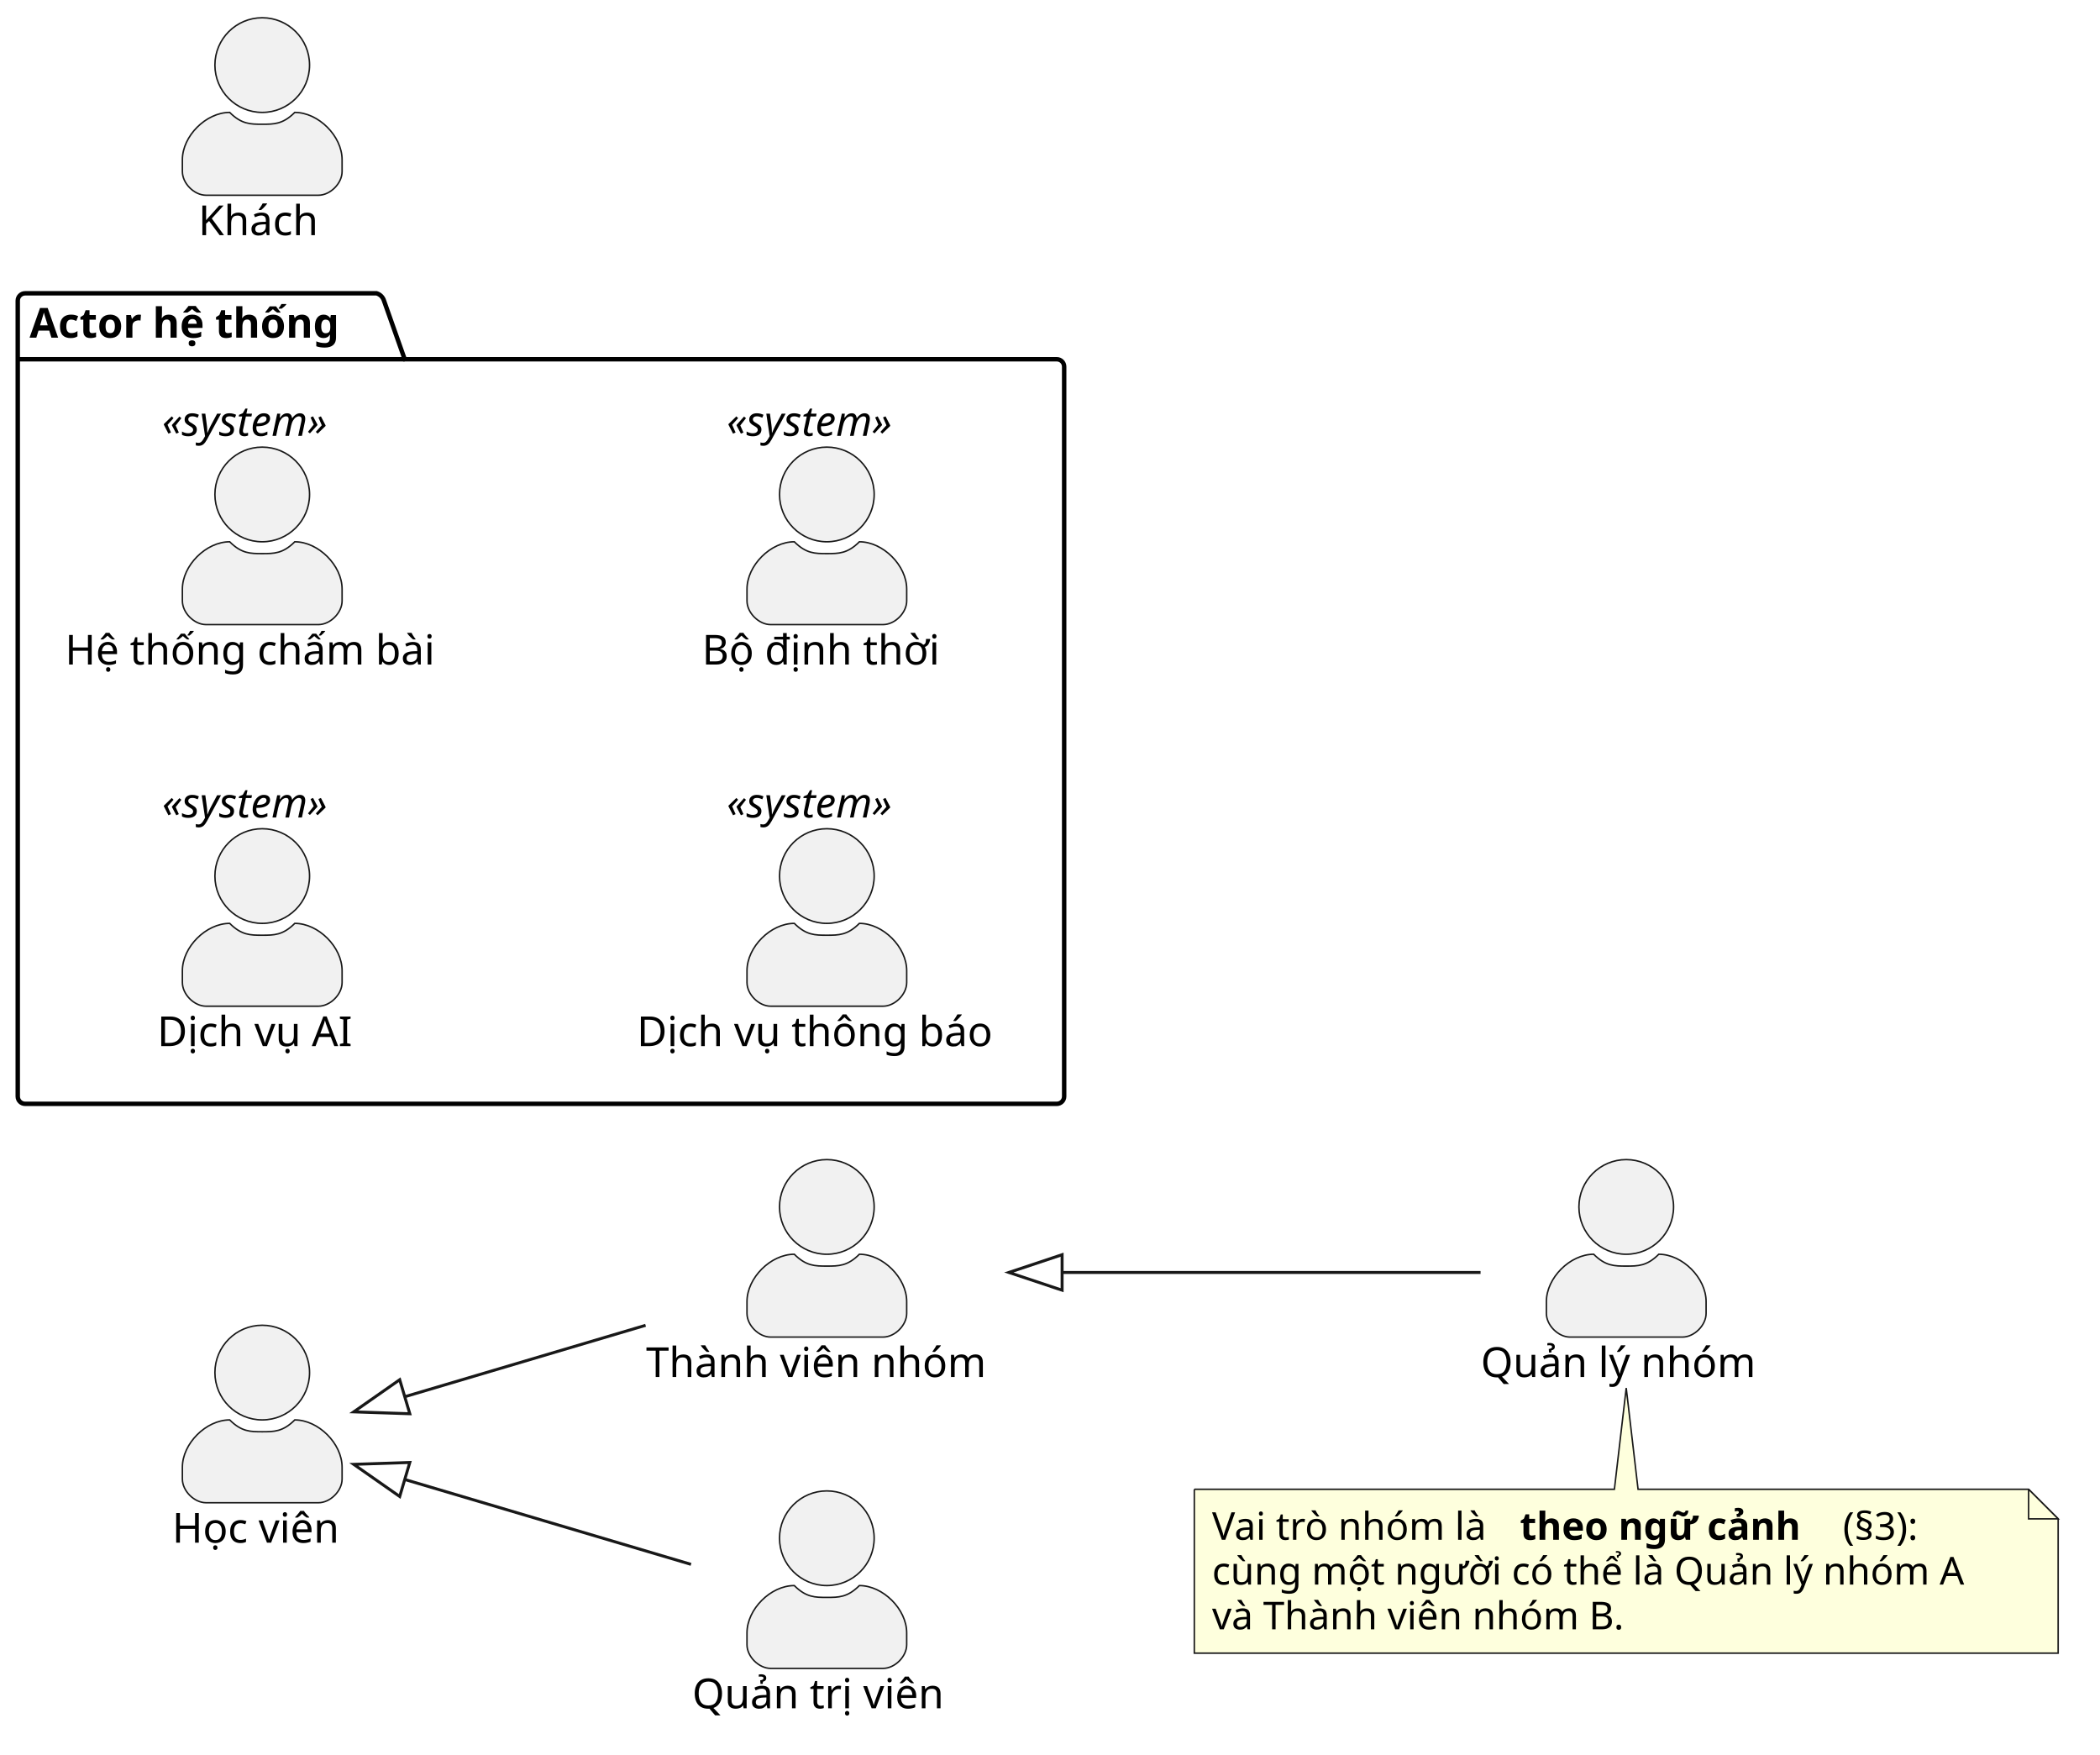
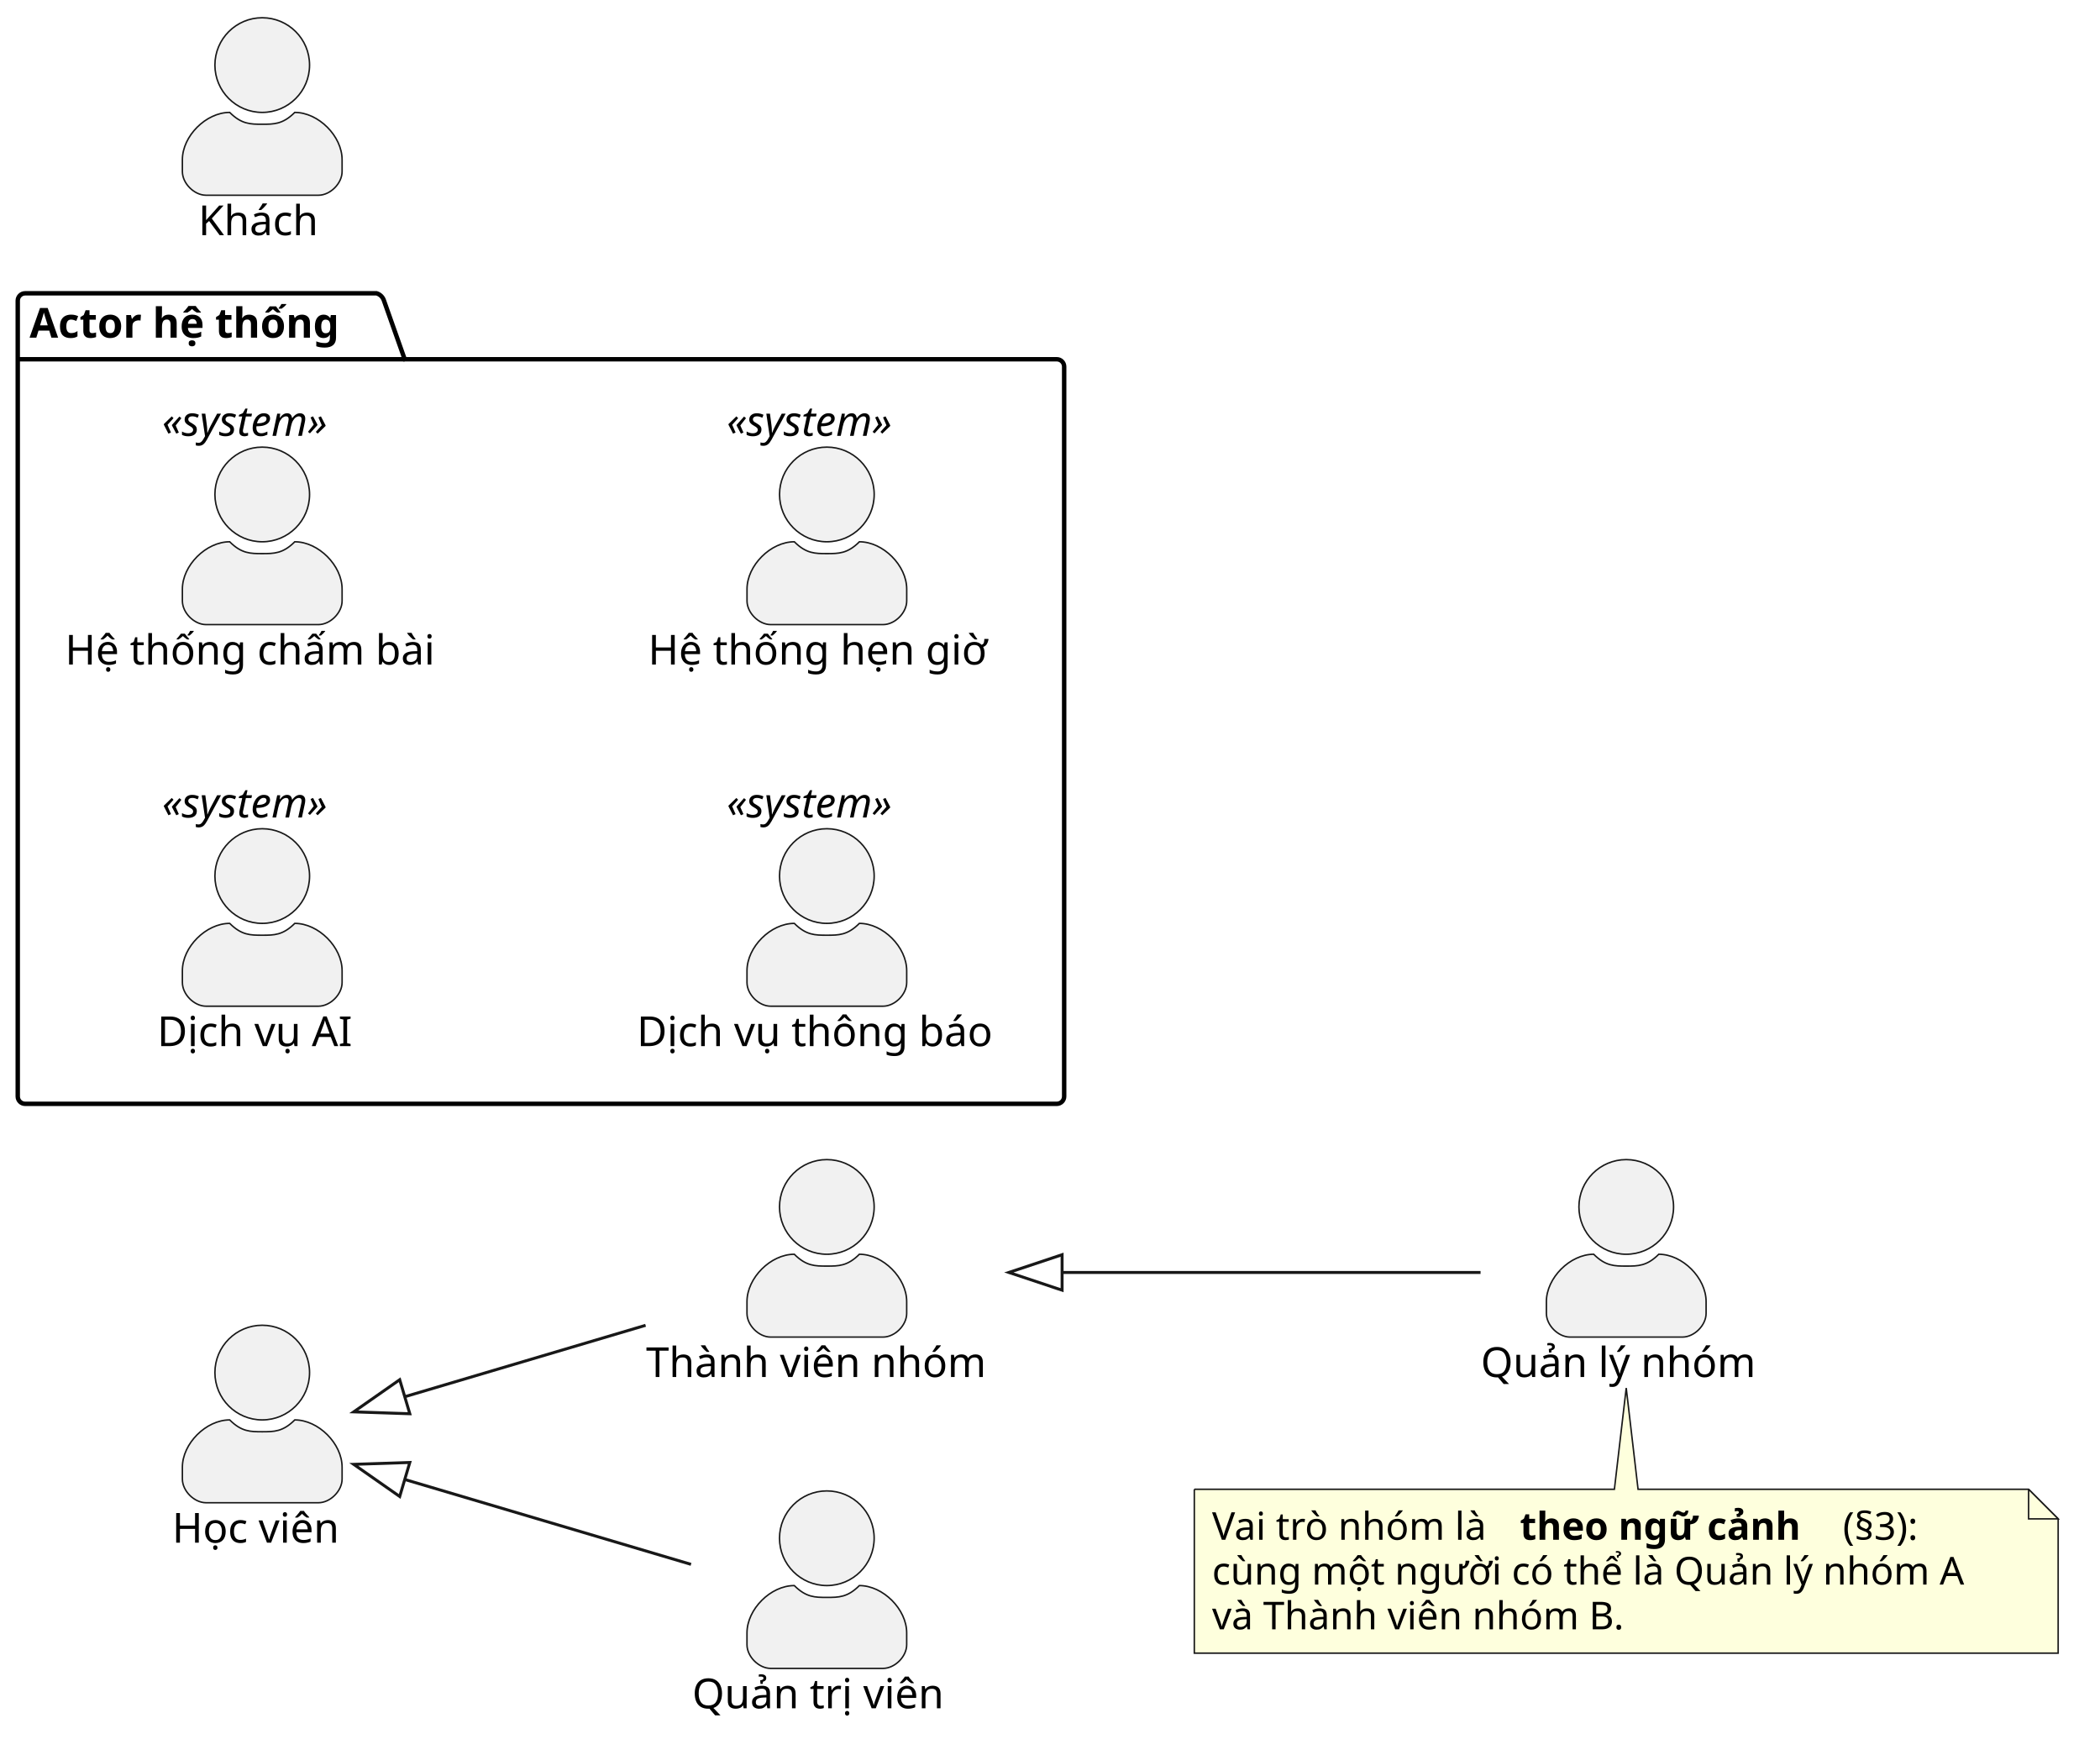
<svg xmlns="http://www.w3.org/2000/svg" contentStyleType="text/css" data-diagram-type="DESCRIPTION" height="593px" preserveAspectRatio="none" style="width:710px;height:593px;background:#FFFFFF;" version="1.1" viewBox="0 0 710 593" width="710px" zoomAndPan="magnify">
  <defs />
  <g>
    <g class="cluster" data-qualified-name="Actor h. th.ng" data-source-line="14" id="ent0009">
      <path d="M8.5,99.15 L127.324,99.15 A3.75,3.75 0 0 1 129.824,101.65 L136.824,121.447 L357.29,121.447 A2.5,2.5 0 0 1 359.79,123.947 L359.79,370.65 A2.5,2.5 0 0 1 357.29,373.15 L8.5,373.15 A2.5,2.5 0 0 1 6,370.65 L6,101.65 A2.5,2.5 0 0 1 8.5,99.15" fill="none" style="stroke:#000000;stroke-width:1.5;" />
      <line style="stroke:#000000;stroke-width:1.5;" x1="6" x2="136.824" y1="121.447" y2="121.447" />
      <text fill="#000000" font-family="sans-serif" font-size="14" font-weight="700" lengthAdjust="spacing" textLength="117.824" x="10" y="114.145">Actor hệ thống</text>
    </g>
    <g class="entity" data-qualified-name="Actor h. th.ng.AI" data-source-line="15" id="ent0010">
      <ellipse cx="88.662" cy="296.147" fill="#F1F1F1" rx="16" ry="16" style="stroke:#181818;stroke-width:0.5;" />
      <path d="M88.662,316.147 C92.662,316.147 95.662,316.147 99.662,312.147 C107.662,312.147 115.662,320.147 115.662,328.147 L115.662,332.147 C115.662,336.147 111.662,340.147 107.662,340.147 L69.662,340.147 C65.662,340.147 61.662,336.147 61.662,332.147 L61.662,328.147 C61.662,320.147 69.662,312.147 77.662,312.147 C81.662,316.147 84.662,316.147 88.662,316.147" fill="#F1F1F1" style="stroke:#181818;stroke-width:0.5;" />
      <text fill="#000000" font-family="sans-serif" font-size="14" lengthAdjust="spacing" textLength="71.005" x="53.16" y="353.642">Dịch vụ AI</text>
      <text fill="#000000" font-family="sans-serif" font-size="14" font-style="italic" lengthAdjust="spacing" textLength="67.744" x="54.79" y="276.345">«system»</text>
    </g>
    <g class="entity" data-qualified-name="Actor h. th.ng.Judge" data-source-line="16" id="ent0011">
      <ellipse cx="88.661" cy="167.147" fill="#F1F1F1" rx="16" ry="16" style="stroke:#181818;stroke-width:0.5;" />
      <path d="M88.661,187.147 C92.661,187.147 95.661,187.147 99.661,183.147 C107.661,183.147 115.661,191.147 115.661,199.147 L115.661,203.147 C115.661,207.147 111.661,211.147 107.661,211.147 L69.661,211.147 C65.661,211.147 61.661,207.147 61.661,203.147 L61.661,199.147 C61.661,191.147 69.661,183.147 77.661,183.147 C81.661,187.147 84.661,187.147 88.661,187.147" fill="#F1F1F1" style="stroke:#181818;stroke-width:0.5;" />
      <text fill="#000000" font-family="sans-serif" font-size="14" lengthAdjust="spacing" textLength="133.321" x="22" y="224.642">Hệ thống chấm bài</text>
      <text fill="#000000" font-family="sans-serif" font-size="14" font-style="italic" lengthAdjust="spacing" textLength="67.744" x="54.789" y="147.345">«system»</text>
    </g>
    <g class="entity" data-qualified-name="Actor h. th.ng.Notify" data-source-line="17" id="ent0012">
      <ellipse cx="279.554" cy="296.147" fill="#F1F1F1" rx="16" ry="16" style="stroke:#181818;stroke-width:0.5;" />
      <path d="M279.554,316.147 C283.554,316.147 286.554,316.147 290.554,312.147 C298.554,312.147 306.554,320.147 306.554,328.147 L306.554,332.147 C306.554,336.147 302.554,340.147 298.554,340.147 L260.554,340.147 C256.554,340.147 252.554,336.147 252.554,332.147 L252.554,328.147 C252.554,320.147 260.554,312.147 268.554,312.147 C272.554,316.147 275.554,316.147 279.554,316.147" fill="#F1F1F1" style="stroke:#181818;stroke-width:0.5;" />
      <text fill="#000000" font-family="sans-serif" font-size="14" lengthAdjust="spacing" textLength="128.468" x="215.32" y="353.642">Dịch vụ thông báo</text>
      <text fill="#000000" font-family="sans-serif" font-size="14" font-style="italic" lengthAdjust="spacing" textLength="67.744" x="245.682" y="276.345">«system»</text>
    </g>
    <g class="entity" data-qualified-name="Actor h. th.ng.Timer" data-source-line="18" id="ent0013">
-       <ellipse cx="279.555" cy="167.147" fill="#F1F1F1" rx="16" ry="16" style="stroke:#181818;stroke-width:0.5;" />
-       <path d="M279.555,187.147 C283.555,187.147 286.555,187.147 290.555,183.147 C298.555,183.147 306.555,191.147 306.555,199.147 L306.555,203.147 C306.555,207.147 302.555,211.147 298.555,211.147 L260.555,211.147 C256.555,211.147 252.555,207.147 252.555,203.147 L252.555,199.147 C252.555,191.147 260.555,183.147 268.555,183.147 C272.555,187.147 275.555,187.147 279.555,187.147" fill="#F1F1F1" style="stroke:#181818;stroke-width:0.5;" />
-       <text fill="#000000" font-family="sans-serif" font-size="14" lengthAdjust="spacing" textLength="84.41" x="237.35" y="224.642">Bộ định thời</text>
-       <text fill="#000000" font-family="sans-serif" font-size="14" font-style="italic" lengthAdjust="spacing" textLength="67.744" x="245.683" y="147.345">«system»</text>
+       <ellipse cx="279.56" cy="167.147" fill="#F1F1F1" rx="16" ry="16" style="stroke:#181818;stroke-width:0.5;" />
+       <path d="M279.56,187.147 C283.56,187.147 286.56,187.147 290.56,183.147 C298.56,183.147 306.56,191.147 306.56,199.147 L306.56,203.147 C306.56,207.147 302.56,211.147 298.56,211.147 L260.56,211.147 C256.56,211.147 252.56,207.147 252.56,203.147 L252.56,199.147 C252.56,191.147 260.56,183.147 268.56,183.147 C272.56,187.147 275.56,187.147 279.56,187.147" fill="#F1F1F1" style="stroke:#181818;stroke-width:0.5;" />
+       <text fill="#000000" font-family="sans-serif" font-size="14" lengthAdjust="spacing" textLength="120.88" x="219.12" y="224.642">Hệ thống hẹn giờ</text>
+       <text fill="#000000" font-family="sans-serif" font-size="14" font-style="italic" lengthAdjust="spacing" textLength="67.744" x="245.688" y="147.345">«system»</text>
    </g>
    <g class="entity" data-qualified-name="Guest" data-source-line="4" id="ent0001">
      <ellipse cx="88.66" cy="22" fill="#F1F1F1" rx="16" ry="16" style="stroke:#181818;stroke-width:0.5;" />
      <path d="M88.66,42 C92.66,42 95.66,42 99.66,38 C107.66,38 115.66,46 115.66,54 L115.66,58 C115.66,62 111.66,66 107.66,66 L69.66,66 C65.66,66 61.66,62 61.66,58 L61.66,54 C61.66,46 69.66,38 77.66,38 C81.66,42 84.66,42 88.66,42" fill="#F1F1F1" style="stroke:#181818;stroke-width:0.5;" />
      <text fill="#000000" font-family="sans-serif" font-size="14" lengthAdjust="spacing" textLength="43.203" x="67.058" y="79.495">Khách</text>
    </g>
    <g class="entity" data-qualified-name="Learner" data-source-line="5" id="ent0002">
      <ellipse cx="88.661" cy="464" fill="#F1F1F1" rx="16" ry="16" style="stroke:#181818;stroke-width:0.5;" />
      <path d="M88.661,484 C92.661,484 95.661,484 99.661,480 C107.661,480 115.661,488 115.661,496 L115.661,500 C115.661,504 111.661,508 107.661,508 L69.661,508 C65.661,508 61.661,504 61.661,500 L61.661,496 C61.661,488 69.661,480 77.661,480 C81.661,484 84.661,484 88.661,484" fill="#F1F1F1" style="stroke:#181818;stroke-width:0.5;" />
      <text fill="#000000" font-family="sans-serif" font-size="14" lengthAdjust="spacing" textLength="60.901" x="58.21" y="521.495">Học viên</text>
    </g>
    <g class="entity" data-qualified-name="GMember" data-source-line="6" id="ent0003">
      <ellipse cx="279.55" cy="408" fill="#F1F1F1" rx="16" ry="16" style="stroke:#181818;stroke-width:0.5;" />
      <path d="M279.55,428 C283.55,428 286.55,428 290.55,424 C298.55,424 306.55,432 306.55,440 L306.55,444 C306.55,448 302.55,452 298.55,452 L260.55,452 C256.55,452 252.55,448 252.55,444 L252.55,440 C252.55,432 260.55,424 268.55,424 C272.55,428 275.55,428 279.55,428" fill="#F1F1F1" style="stroke:#181818;stroke-width:0.5;" />
      <text fill="#000000" font-family="sans-serif" font-size="14" lengthAdjust="spacing" textLength="122.261" x="218.42" y="465.495">Thành viên nhóm</text>
    </g>
    <g class="entity" data-qualified-name="GManager" data-source-line="7" id="ent0004">
      <ellipse cx="549.825" cy="408" fill="#F1F1F1" rx="16" ry="16" style="stroke:#181818;stroke-width:0.5;" />
      <path d="M549.825,428 C553.825,428 556.825,428 560.825,424 C568.825,424 576.825,432 576.825,440 L576.825,444 C576.825,448 572.825,452 568.825,452 L530.825,452 C526.825,452 522.825,448 522.825,444 L522.825,440 C522.825,432 530.825,424 538.825,424 C542.825,428 545.825,428 549.825,428" fill="#F1F1F1" style="stroke:#181818;stroke-width:0.5;" />
      <text fill="#000000" font-family="sans-serif" font-size="14" lengthAdjust="spacing" textLength="98.369" x="500.64" y="465.495">Quản lý nhóm</text>
    </g>
    <g class="entity" data-qualified-name="Admin" data-source-line="8" id="ent0005">
      <ellipse cx="279.55" cy="520" fill="#F1F1F1" rx="16" ry="16" style="stroke:#181818;stroke-width:0.5;" />
      <path d="M279.55,540 C283.55,540 286.55,540 290.55,536 C298.55,536 306.55,544 306.55,552 L306.55,556 C306.55,560 302.55,564 298.55,564 L260.55,564 C256.55,564 252.55,560 252.55,556 L252.55,552 C252.55,544 260.55,536 268.55,536 C272.55,540 275.55,540 279.55,540" fill="#F1F1F1" style="stroke:#181818;stroke-width:0.5;" />
      <text fill="#000000" font-family="sans-serif" font-size="14" lengthAdjust="spacing" textLength="91.041" x="234.03" y="577.495">Quản trị viên</text>
    </g>
    <g class="entity" data-qualified-name="GMN14" data-source-line="22" id="ent0015">
      <path d="M403.79,503.45 L403.79,558.848 A0,0 0 0 0 403.79,558.848 L695.854,558.848 A0,0 0 0 0 695.854,558.848 L695.854,513.45 L685.854,503.45 L553.82,503.45 L549.82,469.21 L545.82,503.45 L403.79,503.45 A0,0 0 0 0 403.79,503.45" fill="#FEFFDD" style="stroke:#181818;stroke-width:0.5;" />
      <path d="M685.854,503.45 L685.854,513.45 L695.854,513.45 L685.854,503.45" fill="#FEFFDD" style="stroke:#181818;stroke-width:0.5;" />
      <text fill="#000000" font-family="sans-serif" font-size="13" lengthAdjust="spacing" textLength="99.938" x="409.79" y="520.517">Vai trò nhóm là</text>
      <text fill="#000000" font-family="sans-serif" font-size="13" font-weight="700" lengthAdjust="spacing" textLength="105.073" x="513.86" y="520.517">theo ngữ cảnh</text>
      <text fill="#000000" font-family="sans-serif" font-size="13" lengthAdjust="spacing" textLength="29.294" x="623.065" y="520.517">(§3):</text>
      <text fill="#000000" font-family="sans-serif" font-size="13" lengthAdjust="spacing" textLength="271.064" x="409.79" y="535.65">cùng một người có thể là Quản lý nhóm A</text>
      <text fill="#000000" font-family="sans-serif" font-size="13" lengthAdjust="spacing" textLength="150.503" x="409.79" y="550.783">và Thành viên nhóm B.</text>
    </g>
    <g class="link" data-entity-1="ent0002" data-entity-2="ent0003" data-link-type="extension" data-source-line="10" id="lnk6">
      <path d="M136.847,472.161 C163.277,464.321 185.34,457.79 218.27,448.02" fill="none" id="Learner-backto-GMember" style="stroke:#181818;stroke-width:1;" />
      <polygon fill="none" points="119.59,477.28,138.553,477.913,135.141,466.409,119.59,477.28" style="stroke:#181818;stroke-width:1;stroke-linejoin:miter;stroke-miterlimit:10;" />
    </g>
    <g class="link" data-entity-1="ent0003" data-entity-2="ent0004" data-link-type="extension" data-source-line="11" id="lnk7">
      <path d="M359.09,430.15 C407.31,430.15 455.9,430.15 500.57,430.15" fill="none" id="GMember-backto-GManager" style="stroke:#181818;stroke-width:1;" />
      <polygon fill="none" points="341.09,430.15,359.09,436.15,359.09,424.15,341.09,430.15" style="stroke:#181818;stroke-width:1;stroke-linejoin:miter;stroke-miterlimit:10;" />
    </g>
    <g class="link" data-entity-1="ent0002" data-entity-2="ent0005" data-link-type="extension" data-source-line="12" id="lnk8">
      <path d="M136.847,500.137 C167.537,509.237 198.38,518.38 233.63,528.83" fill="none" id="Learner-backto-Admin" style="stroke:#181818;stroke-width:1;" />
      <polygon fill="none" points="119.59,495.02,135.142,505.889,138.553,494.385,119.59,495.02" style="stroke:#181818;stroke-width:1;stroke-linejoin:miter;stroke-miterlimit:10;" />
    </g>
  </g>
</svg>
